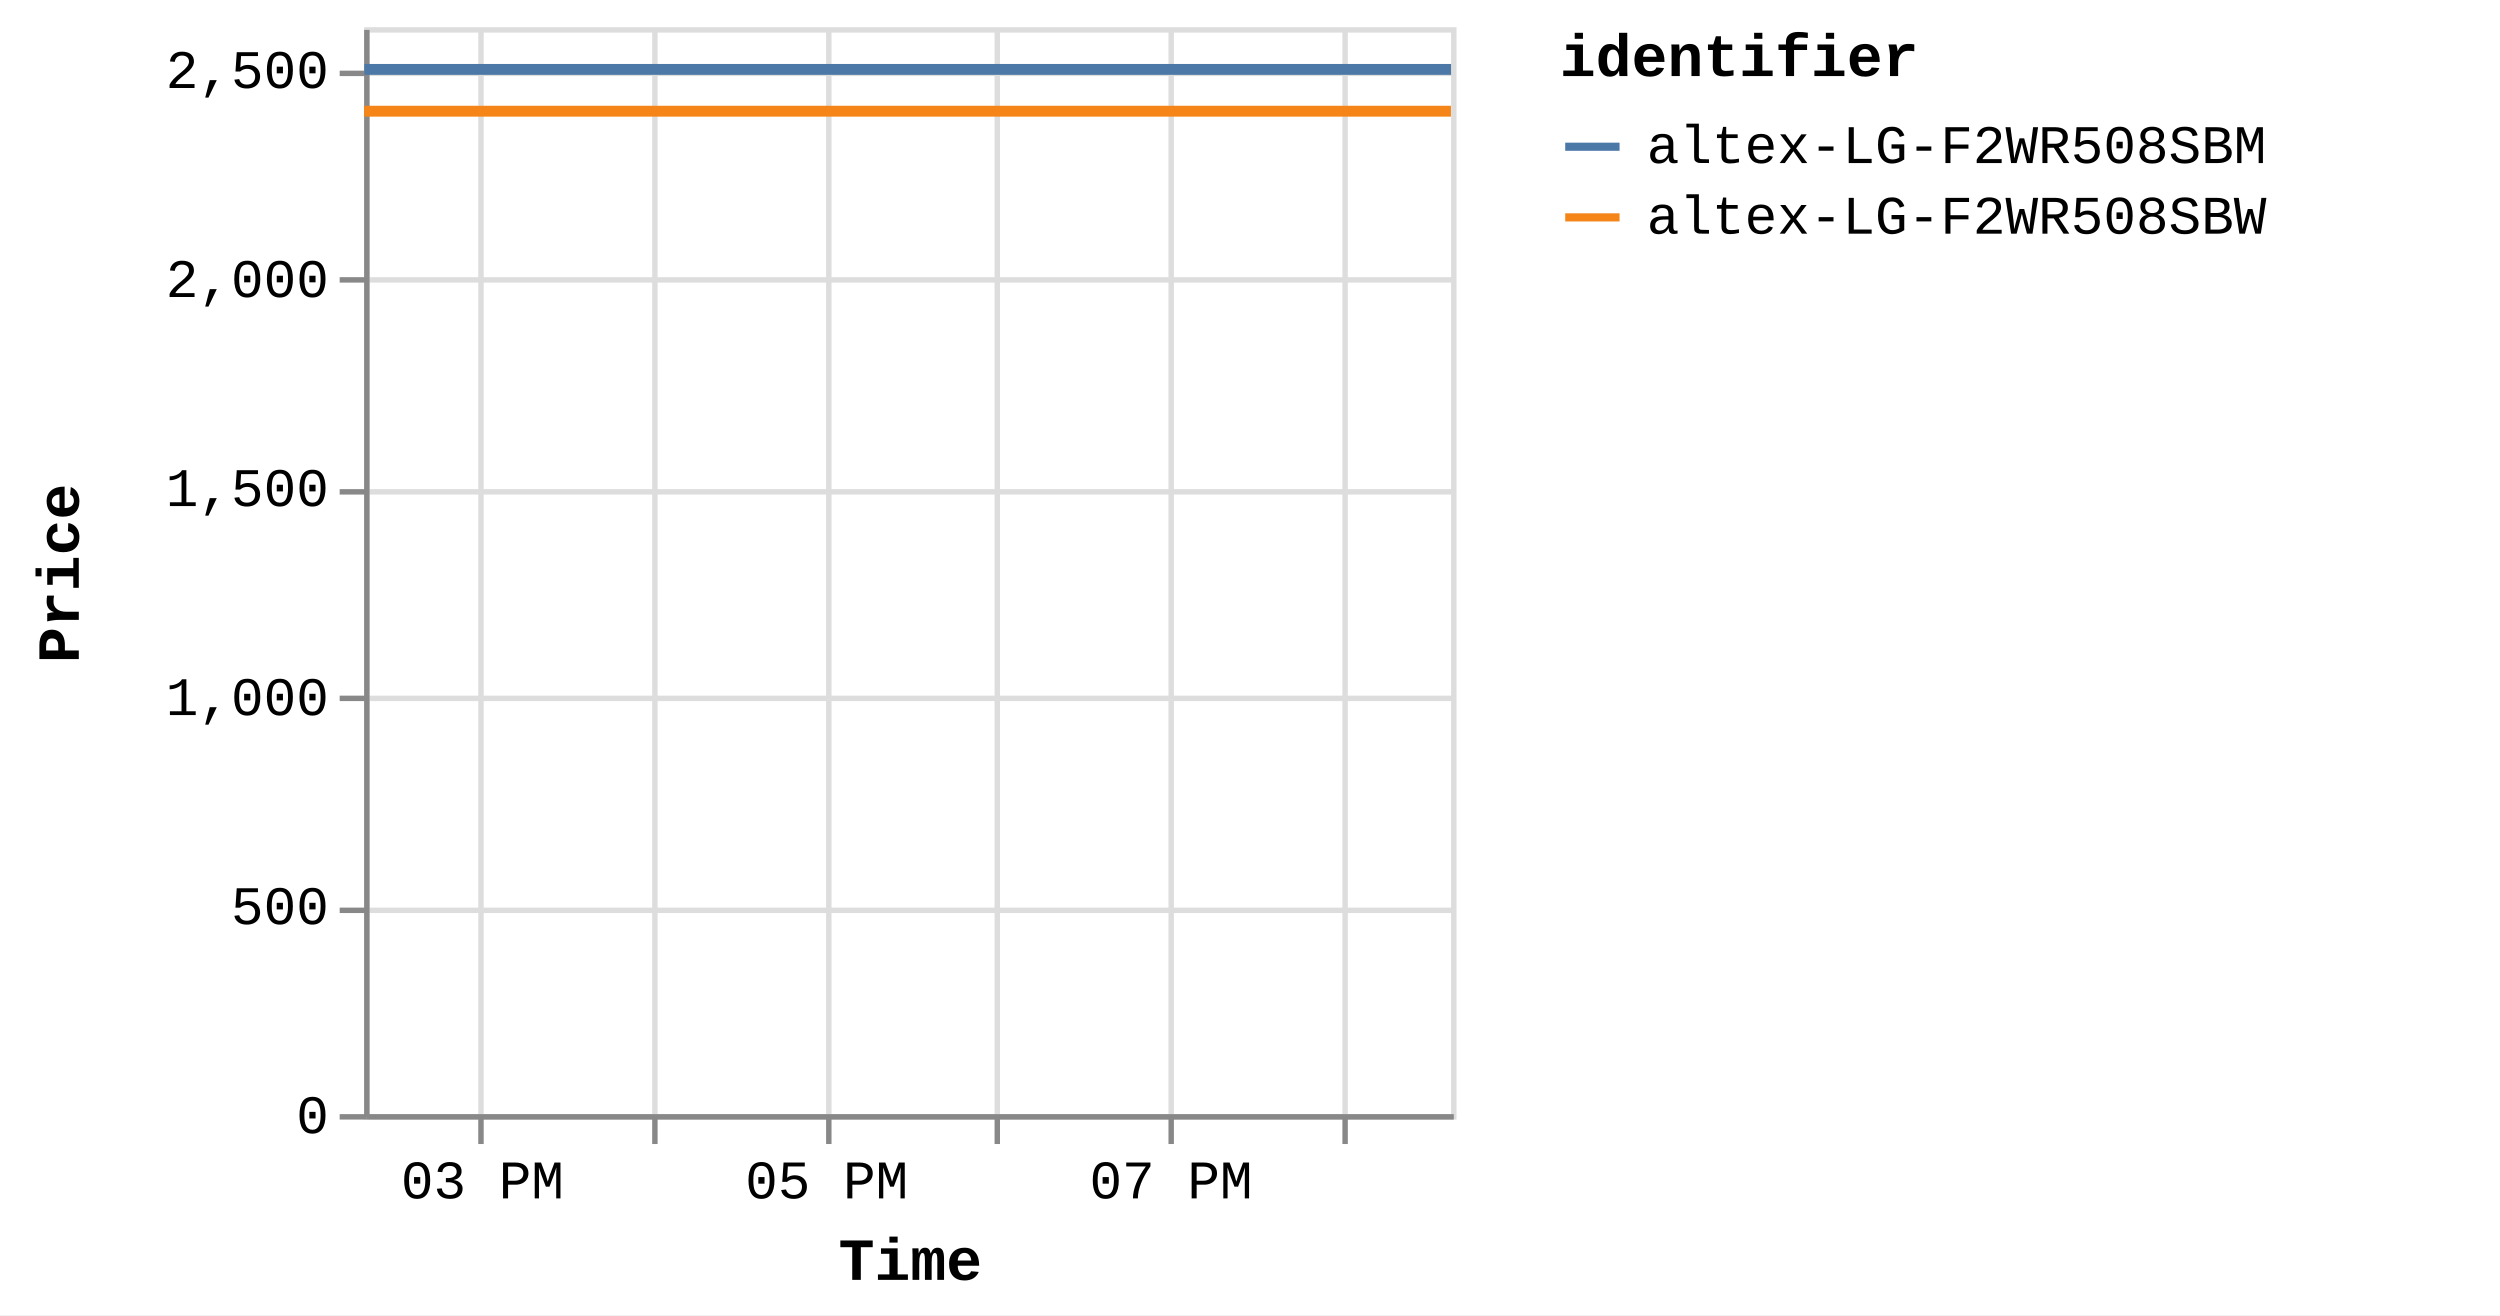
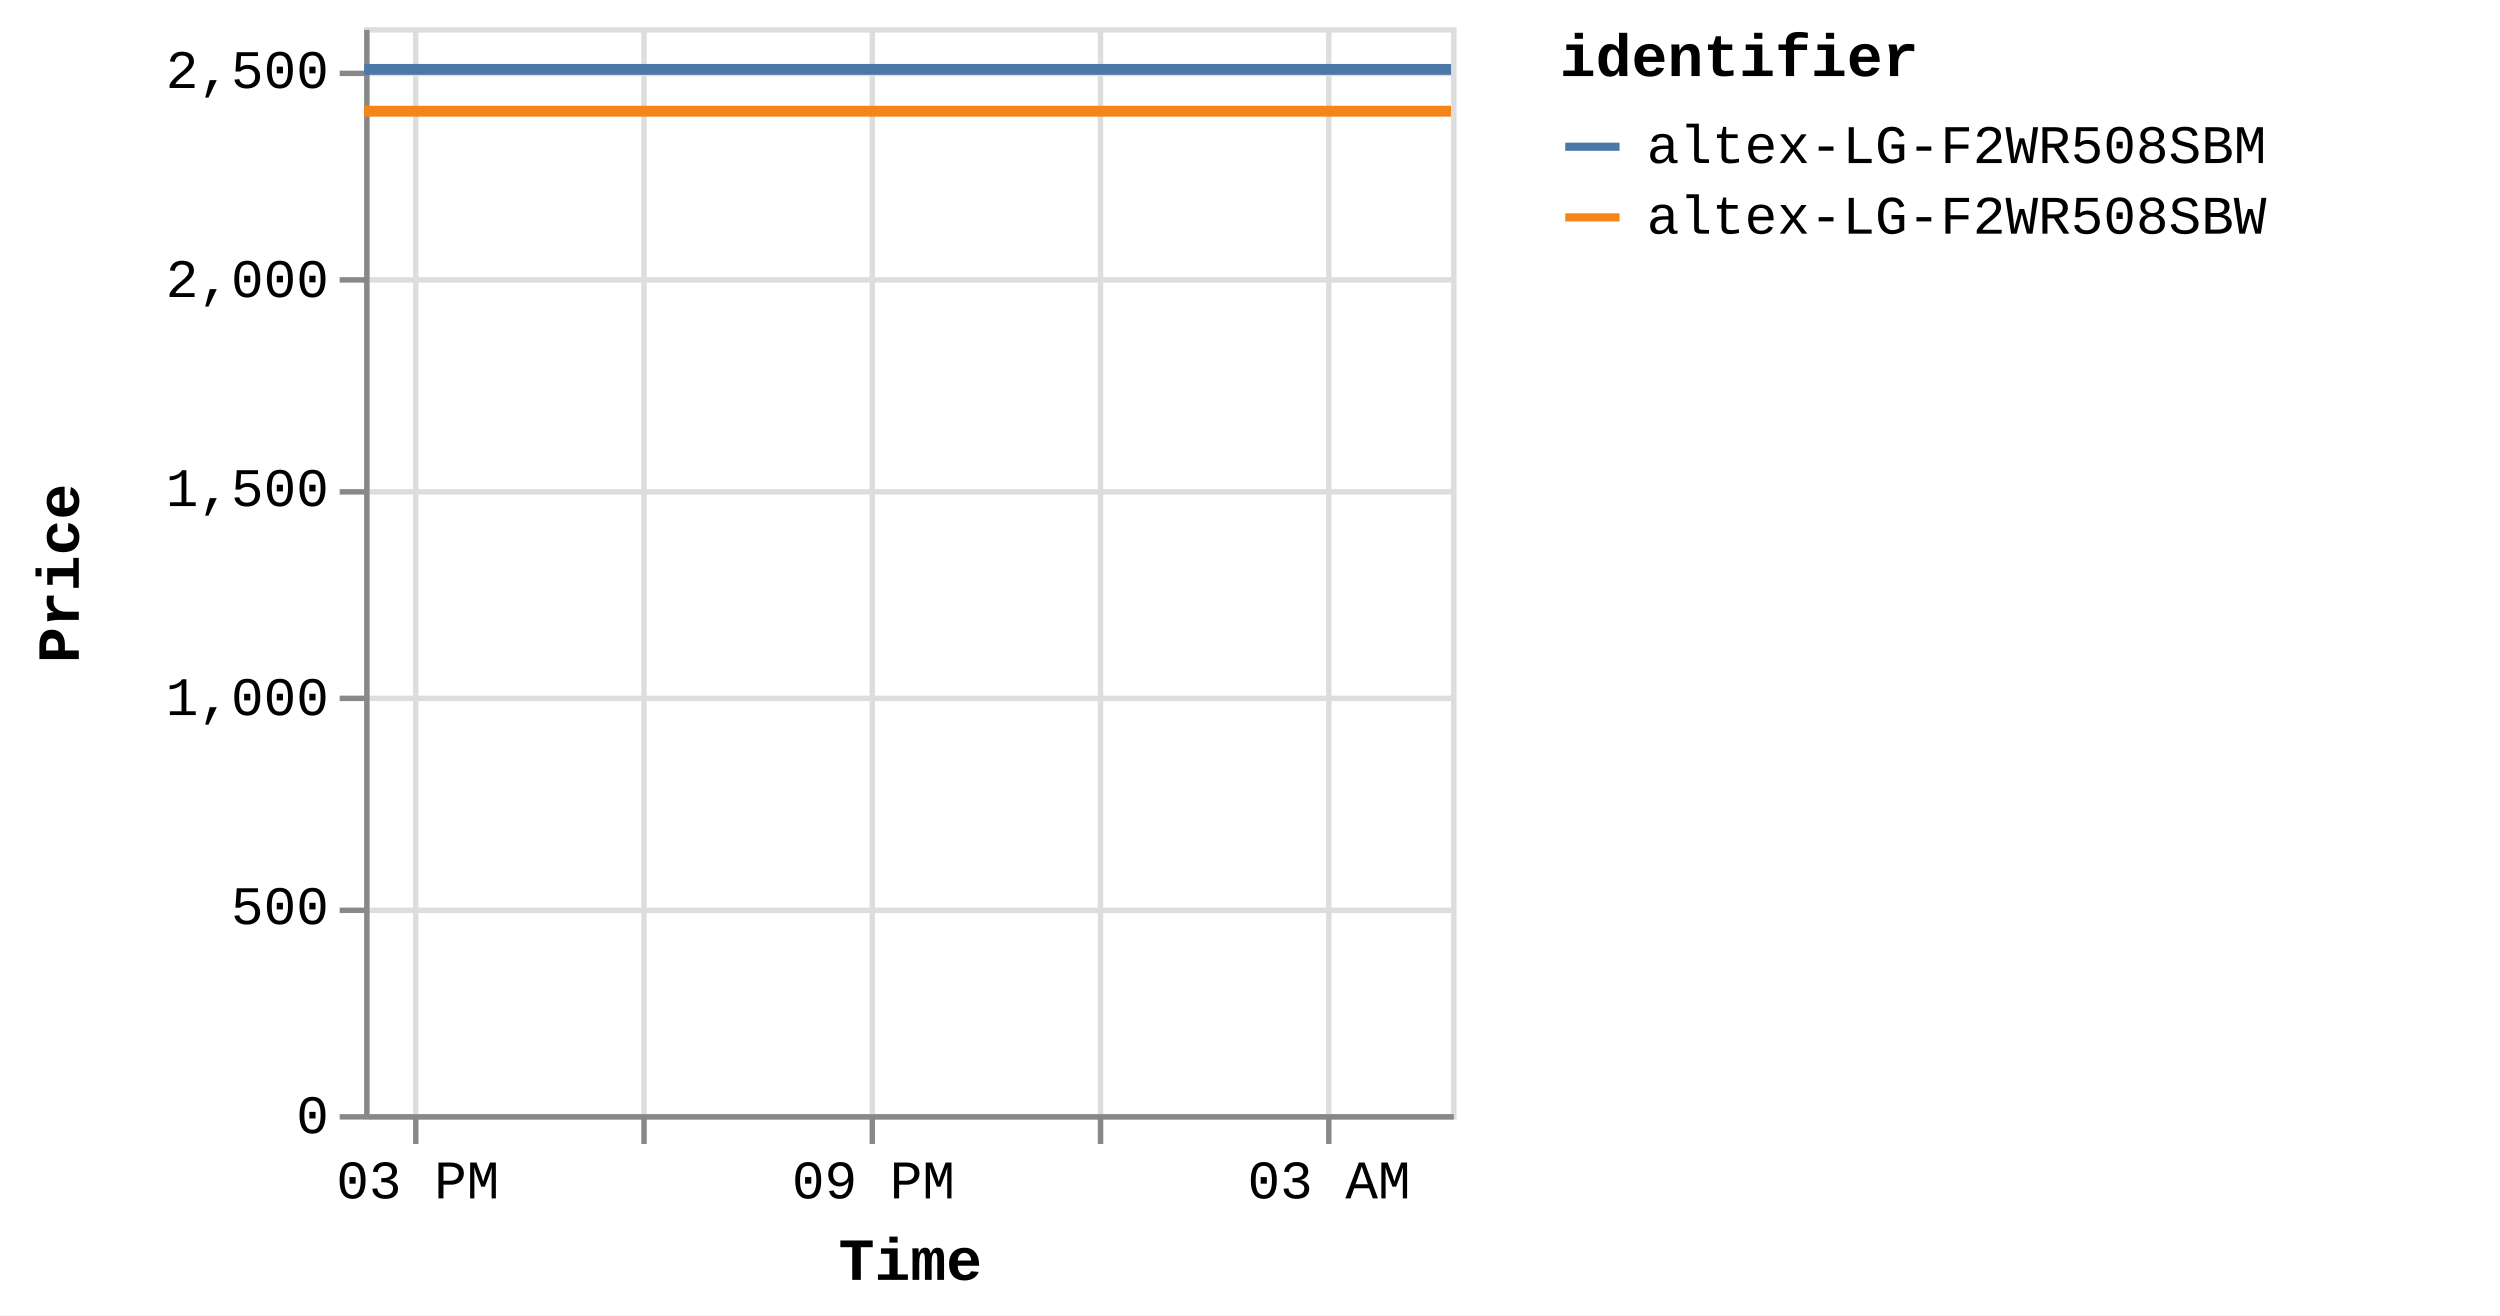
<svg xmlns="http://www.w3.org/2000/svg" version="1.1" class="marks" width="460" height="242" viewBox="0 0 460 242">
  <rect width="460" height="242" fill="white" />
  <g fill="none" stroke-miterlimit="10" transform="translate(67,5)">
    <g class="mark-group role-frame root" role="graphics-object" aria-roledescription="group mark container">
      <g transform="translate(0,0)">
        <path class="background" aria-hidden="true" d="M0.5,0.5h200v200h-200Z" stroke="#ddd" />
        <g>
          <g class="mark-group role-axis" aria-hidden="true">
            <g transform="translate(0.5,200.5)">
              <path class="background" aria-hidden="true" d="M0,0h0v0h0Z" pointer-events="none" />
              <g>
                <g class="mark-rule role-axis-grid" pointer-events="none">
-                   <line transform="translate(21,-200)" x2="0" y2="200" stroke="#ddd" stroke-width="1" opacity="1" />
-                   <line transform="translate(53,-200)" x2="0" y2="200" stroke="#ddd" stroke-width="1" opacity="1" />
-                   <line transform="translate(85,-200)" x2="0" y2="200" stroke="#ddd" stroke-width="1" opacity="1" />
-                   <line transform="translate(116,-200)" x2="0" y2="200" stroke="#ddd" stroke-width="1" opacity="1" />
-                   <line transform="translate(148,-200)" x2="0" y2="200" stroke="#ddd" stroke-width="1" opacity="1" />
-                   <line transform="translate(180,-200)" x2="0" y2="200" stroke="#ddd" stroke-width="1" opacity="1" />
+                   <line transform="translate(9,-200)" x2="0" y2="200" stroke="#ddd" stroke-width="1" opacity="1" />
+                   <line transform="translate(51,-200)" x2="0" y2="200" stroke="#ddd" stroke-width="1" opacity="1" />
+                   <line transform="translate(93,-200)" x2="0" y2="200" stroke="#ddd" stroke-width="1" opacity="1" />
+                   <line transform="translate(135,-200)" x2="0" y2="200" stroke="#ddd" stroke-width="1" opacity="1" />
+                   <line transform="translate(177,-200)" x2="0" y2="200" stroke="#ddd" stroke-width="1" opacity="1" />
                </g>
              </g>
              <path class="foreground" aria-hidden="true" d="" pointer-events="none" display="none" />
            </g>
          </g>
          <g class="mark-group role-axis" aria-hidden="true">
            <g transform="translate(0.5,0.5)">
              <path class="background" aria-hidden="true" d="M0,0h0v0h0Z" pointer-events="none" />
              <g>
                <g class="mark-rule role-axis-grid" pointer-events="none">
                  <line transform="translate(0,200)" x2="200" y2="0" stroke="#ddd" stroke-width="1" opacity="1" />
                  <line transform="translate(0,162)" x2="200" y2="0" stroke="#ddd" stroke-width="1" opacity="1" />
                  <line transform="translate(0,123)" x2="200" y2="0" stroke="#ddd" stroke-width="1" opacity="1" />
                  <line transform="translate(0,85)" x2="200" y2="0" stroke="#ddd" stroke-width="1" opacity="1" />
                  <line transform="translate(0,46)" x2="200" y2="0" stroke="#ddd" stroke-width="1" opacity="1" />
                  <line transform="translate(0,8)" x2="200" y2="0" stroke="#ddd" stroke-width="1" opacity="1" />
                </g>
              </g>
              <path class="foreground" aria-hidden="true" d="" pointer-events="none" display="none" />
            </g>
          </g>
-           <g class="mark-group role-axis" role="graphics-symbol" aria-roledescription="axis" aria-label="X-axis titled 'Time' for a time scale with values from Monday, 01 January 2024, 2:19:43 PM to Monday, 01 January 2024, 8:38:33 PM">
+           <g class="mark-group role-axis" role="graphics-symbol" aria-roledescription="axis" aria-label="X-axis titled 'Time' for a time scale with values from Monday, 01 January 2024, 2:19:43 PM to Tuesday, 02 January 2024, 4:38:34 AM">
            <g transform="translate(0.5,200.5)">
              <path class="background" aria-hidden="true" d="M0,0h0v0h0Z" pointer-events="none" />
              <g>
                <g class="mark-rule role-axis-tick" pointer-events="none">
-                   <line transform="translate(21,0)" x2="0" y2="5" stroke="#888" stroke-width="1" opacity="1" />
-                   <line transform="translate(53,0)" x2="0" y2="5" stroke="#888" stroke-width="1" opacity="1" />
-                   <line transform="translate(85,0)" x2="0" y2="5" stroke="#888" stroke-width="1" opacity="1" />
-                   <line transform="translate(116,0)" x2="0" y2="5" stroke="#888" stroke-width="1" opacity="1" />
-                   <line transform="translate(148,0)" x2="0" y2="5" stroke="#888" stroke-width="1" opacity="1" />
-                   <line transform="translate(180,0)" x2="0" y2="5" stroke="#888" stroke-width="1" opacity="1" />
+                   <line transform="translate(9,0)" x2="0" y2="5" stroke="#888" stroke-width="1" opacity="1" />
+                   <line transform="translate(51,0)" x2="0" y2="5" stroke="#888" stroke-width="1" opacity="1" />
+                   <line transform="translate(93,0)" x2="0" y2="5" stroke="#888" stroke-width="1" opacity="1" />
+                   <line transform="translate(135,0)" x2="0" y2="5" stroke="#888" stroke-width="1" opacity="1" />
+                   <line transform="translate(177,0)" x2="0" y2="5" stroke="#888" stroke-width="1" opacity="1" />
                </g>
                <g class="mark-text role-axis-label" pointer-events="none">
-                   <text text-anchor="middle" transform="translate(21.26532,15)" font-family="Liberation Mono" font-size="10px" fill="#000" opacity="1">03 PM</text>
-                   <text text-anchor="middle" transform="translate(52.94051,15)" font-family="Liberation Mono" font-size="10px" fill="#000" opacity="0">04 PM</text>
-                   <text text-anchor="middle" transform="translate(84.6157,15)" font-family="Liberation Mono" font-size="10px" fill="#000" opacity="1">05 PM</text>
-                   <text text-anchor="middle" transform="translate(116.2909,15)" font-family="Liberation Mono" font-size="10px" fill="#000" opacity="0">06 PM</text>
-                   <text text-anchor="middle" transform="translate(147.9661,15)" font-family="Liberation Mono" font-size="10px" fill="#000" opacity="1">07 PM</text>
-                   <text text-anchor="middle" transform="translate(179.6413,15)" font-family="Liberation Mono" font-size="10px" fill="#000" opacity="0">08 PM</text>
+                   <text text-anchor="middle" transform="translate(9.380235,15)" font-family="Liberation Mono" font-size="10px" fill="#000" opacity="1">03 PM</text>
+                   <text text-anchor="middle" transform="translate(51.29648,15)" font-family="Liberation Mono" font-size="10px" fill="#000" opacity="0">06 PM</text>
+                   <text text-anchor="middle" transform="translate(93.21273,15)" font-family="Liberation Mono" font-size="10px" fill="#000" opacity="1">09 PM</text>
+                   <text text-anchor="middle" transform="translate(135.129,15)" font-family="Liberation Mono" font-size="10px" fill="#000" opacity="0">Tue 02</text>
+                   <text text-anchor="middle" transform="translate(177.0452,15)" font-family="Liberation Mono" font-size="10px" fill="#000" opacity="1">03 AM</text>
                </g>
                <g class="mark-rule role-axis-domain" pointer-events="none">
                  <line transform="translate(0,0)" x2="200" y2="0" stroke="#888" stroke-width="1" opacity="1" />
                </g>
                <g class="mark-text role-axis-title" pointer-events="none">
                  <text text-anchor="middle" transform="translate(100,30)" font-family="Liberation Mono" font-size="11px" font-weight="bold" fill="#000" opacity="1">Time</text>
                </g>
              </g>
              <path class="foreground" aria-hidden="true" d="" pointer-events="none" display="none" />
            </g>
          </g>
          <g class="mark-group role-axis" role="graphics-symbol" aria-roledescription="axis" aria-label="Y-axis titled 'Price' for a linear scale with values from 0 to 2,600">
            <g transform="translate(0.5,0.5)">
              <path class="background" aria-hidden="true" d="M0,0h0v0h0Z" pointer-events="none" />
              <g>
                <g class="mark-rule role-axis-tick" pointer-events="none">
                  <line transform="translate(0,200)" x2="-5" y2="0" stroke="#888" stroke-width="1" opacity="1" />
                  <line transform="translate(0,162)" x2="-5" y2="0" stroke="#888" stroke-width="1" opacity="1" />
                  <line transform="translate(0,123)" x2="-5" y2="0" stroke="#888" stroke-width="1" opacity="1" />
                  <line transform="translate(0,85)" x2="-5" y2="0" stroke="#888" stroke-width="1" opacity="1" />
                  <line transform="translate(0,46)" x2="-5" y2="0" stroke="#888" stroke-width="1" opacity="1" />
                  <line transform="translate(0,8)" x2="-5" y2="0" stroke="#888" stroke-width="1" opacity="1" />
                </g>
                <g class="mark-text role-axis-label" pointer-events="none">
                  <text text-anchor="end" transform="translate(-7,203)" font-family="Liberation Mono" font-size="10px" fill="#000" opacity="1">0</text>
                  <text text-anchor="end" transform="translate(-7,164.5385)" font-family="Liberation Mono" font-size="10px" fill="#000" opacity="1">500</text>
                  <text text-anchor="end" transform="translate(-7,126.0769)" font-family="Liberation Mono" font-size="10px" fill="#000" opacity="1">1,000</text>
                  <text text-anchor="end" transform="translate(-7,87.61538)" font-family="Liberation Mono" font-size="10px" fill="#000" opacity="1">1,500</text>
                  <text text-anchor="end" transform="translate(-7,49.15385)" font-family="Liberation Mono" font-size="10px" fill="#000" opacity="1">2,000</text>
                  <text text-anchor="end" transform="translate(-7,10.69231)" font-family="Liberation Mono" font-size="10px" fill="#000" opacity="1">2,500</text>
                </g>
                <g class="mark-rule role-axis-domain" pointer-events="none">
                  <line transform="translate(0,200)" x2="0" y2="-200" stroke="#888" stroke-width="1" opacity="1" />
                </g>
                <g class="mark-text role-axis-title" pointer-events="none">
                  <text text-anchor="middle" transform="translate(-51,100) rotate(-90) translate(0,-2)" font-family="Liberation Mono" font-size="11px" font-weight="bold" fill="#000" opacity="1">Price</text>
                </g>
              </g>
              <path class="foreground" aria-hidden="true" d="" pointer-events="none" display="none" />
            </g>
          </g>
          <g class="mark-group role-scope pathgroup" role="graphics-object" aria-roledescription="group mark container">
            <g transform="translate(0,0)">
              <path class="background" aria-hidden="true" d="M0,0h200v200h-200Z" />
              <g>
                <g class="mark-line role-mark marks" role="graphics-object" aria-roledescription="line mark container">
-                   <path aria-label="Time: Jan 01, 2024; Price: 2399; identifier: altex-LG-F2WR508SBW" role="graphics-symbol" aria-roledescription="line mark" d="M0,15.462L79.579,15.462L199.976,15.462" stroke="#f58518" stroke-width="2" />
+                   <path aria-label="Time: Jan 01, 2024; Price: 2399; identifier: altex-LG-F2WR508SBW" role="graphics-symbol" aria-roledescription="line mark" d="M0,15.462L35.102,15.462L88.21,15.462L199.984,15.462" stroke="#f58518" stroke-width="2" />
                </g>
              </g>
              <path class="foreground" aria-hidden="true" d="" display="none" />
            </g>
            <g transform="translate(0,0)">
              <path class="background" aria-hidden="true" d="M0,0h200v200h-200Z" />
              <g>
                <g class="mark-line role-mark marks" role="graphics-object" aria-roledescription="line mark container">
-                   <path aria-label="Time: Jan 01, 2024; Price: 2499; identifier: altex-LG-F2WR508SBM" role="graphics-symbol" aria-roledescription="line mark" d="M0.051,7.769L79.598,7.769L200,7.769" stroke="#4c78a8" stroke-width="2" />
+                   <path aria-label="Time: Jan 01, 2024; Price: 2499; identifier: altex-LG-F2WR508SBM" role="graphics-symbol" aria-roledescription="line mark" d="M0.023,7.769L35.111,7.769L88.221,7.769L200,7.769" stroke="#4c78a8" stroke-width="2" />
                </g>
              </g>
              <path class="foreground" aria-hidden="true" d="" display="none" />
            </g>
          </g>
          <g class="mark-group role-legend" role="graphics-symbol" aria-roledescription="legend" aria-label="Symbol legend titled 'identifier' for stroke color with 2 values: altex-LG-F2WR508SBM, altex-LG-F2WR508SBW">
            <g transform="translate(220,0)">
              <path class="background" aria-hidden="true" d="M0,0h168v40h-168Z" pointer-events="none" />
              <g>
                <g class="mark-group role-legend-entry">
                  <g transform="translate(0,16)">
                    <path class="background" aria-hidden="true" d="M0,0h0v0h0Z" pointer-events="none" />
                    <g>
                      <g class="mark-group role-scope" role="graphics-object" aria-roledescription="group mark container">
                        <g transform="translate(0,0)">
                          <path class="background" aria-hidden="true" d="M0,0h168v11h-168Z" pointer-events="none" opacity="1" />
                          <g>
                            <g class="mark-symbol role-legend-symbol" pointer-events="none">
                              <path transform="translate(6,6)" d="M-5,0L5,0" stroke="#4c78a8" stroke-width="1.5" opacity="1" />
                            </g>
                            <g class="mark-text role-legend-label" pointer-events="none">
                              <text text-anchor="start" transform="translate(16,9)" font-family="Liberation Mono" font-size="10px" fill="#000" opacity="1">altex-LG-F2WR508SBM</text>
                            </g>
                          </g>
                          <path class="foreground" aria-hidden="true" d="" pointer-events="none" display="none" />
                        </g>
                        <g transform="translate(0,13)">
                          <path class="background" aria-hidden="true" d="M0,0h168v11h-168Z" pointer-events="none" opacity="1" />
                          <g>
                            <g class="mark-symbol role-legend-symbol" pointer-events="none">
                              <path transform="translate(6,6)" d="M-5,0L5,0" stroke="#f58518" stroke-width="1.5" opacity="1" />
                            </g>
                            <g class="mark-text role-legend-label" pointer-events="none">
                              <text text-anchor="start" transform="translate(16,9)" font-family="Liberation Mono" font-size="10px" fill="#000" opacity="1">altex-LG-F2WR508SBW</text>
                            </g>
                          </g>
                          <path class="foreground" aria-hidden="true" d="" pointer-events="none" display="none" />
                        </g>
                      </g>
                    </g>
                    <path class="foreground" aria-hidden="true" d="" pointer-events="none" display="none" />
                  </g>
                </g>
                <g class="mark-text role-legend-title" pointer-events="none">
                  <text text-anchor="start" transform="translate(0,9)" font-family="Liberation Mono" font-size="11px" font-weight="bold" fill="#000" opacity="1">identifier</text>
                </g>
              </g>
              <path class="foreground" aria-hidden="true" d="" pointer-events="none" display="none" />
            </g>
          </g>
        </g>
        <path class="foreground" aria-hidden="true" d="" display="none" />
      </g>
    </g>
  </g>
</svg>
